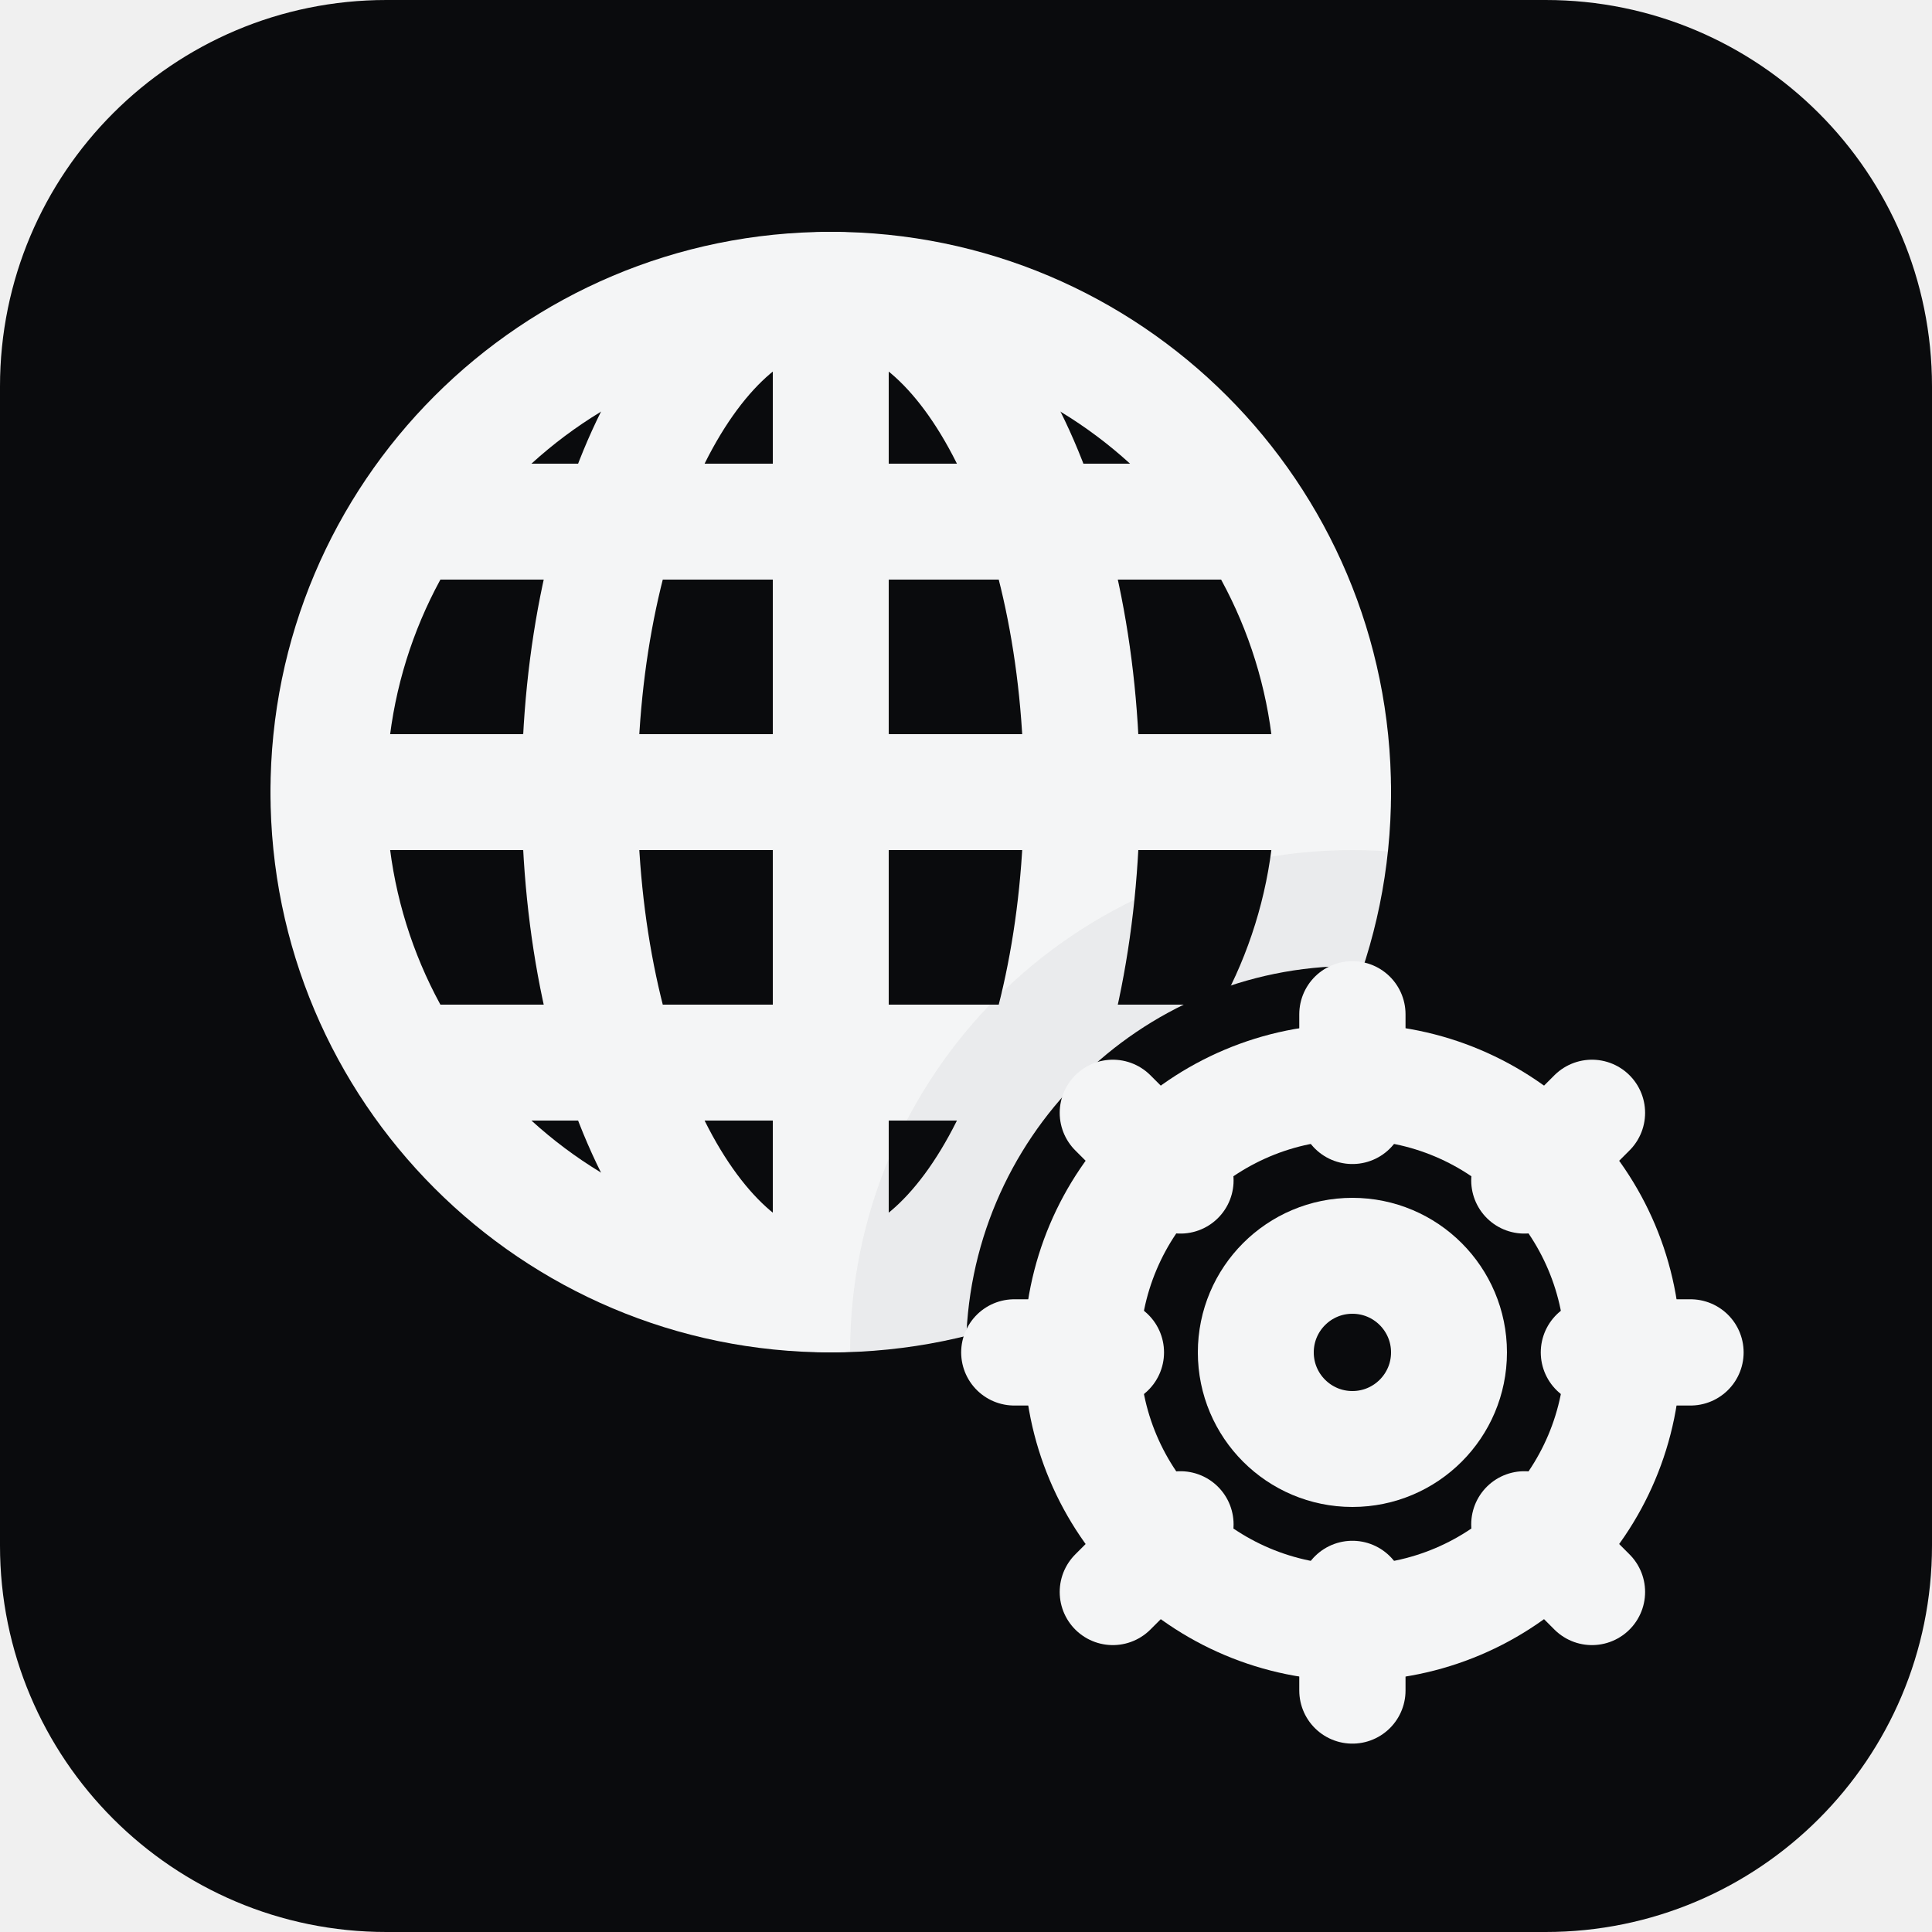
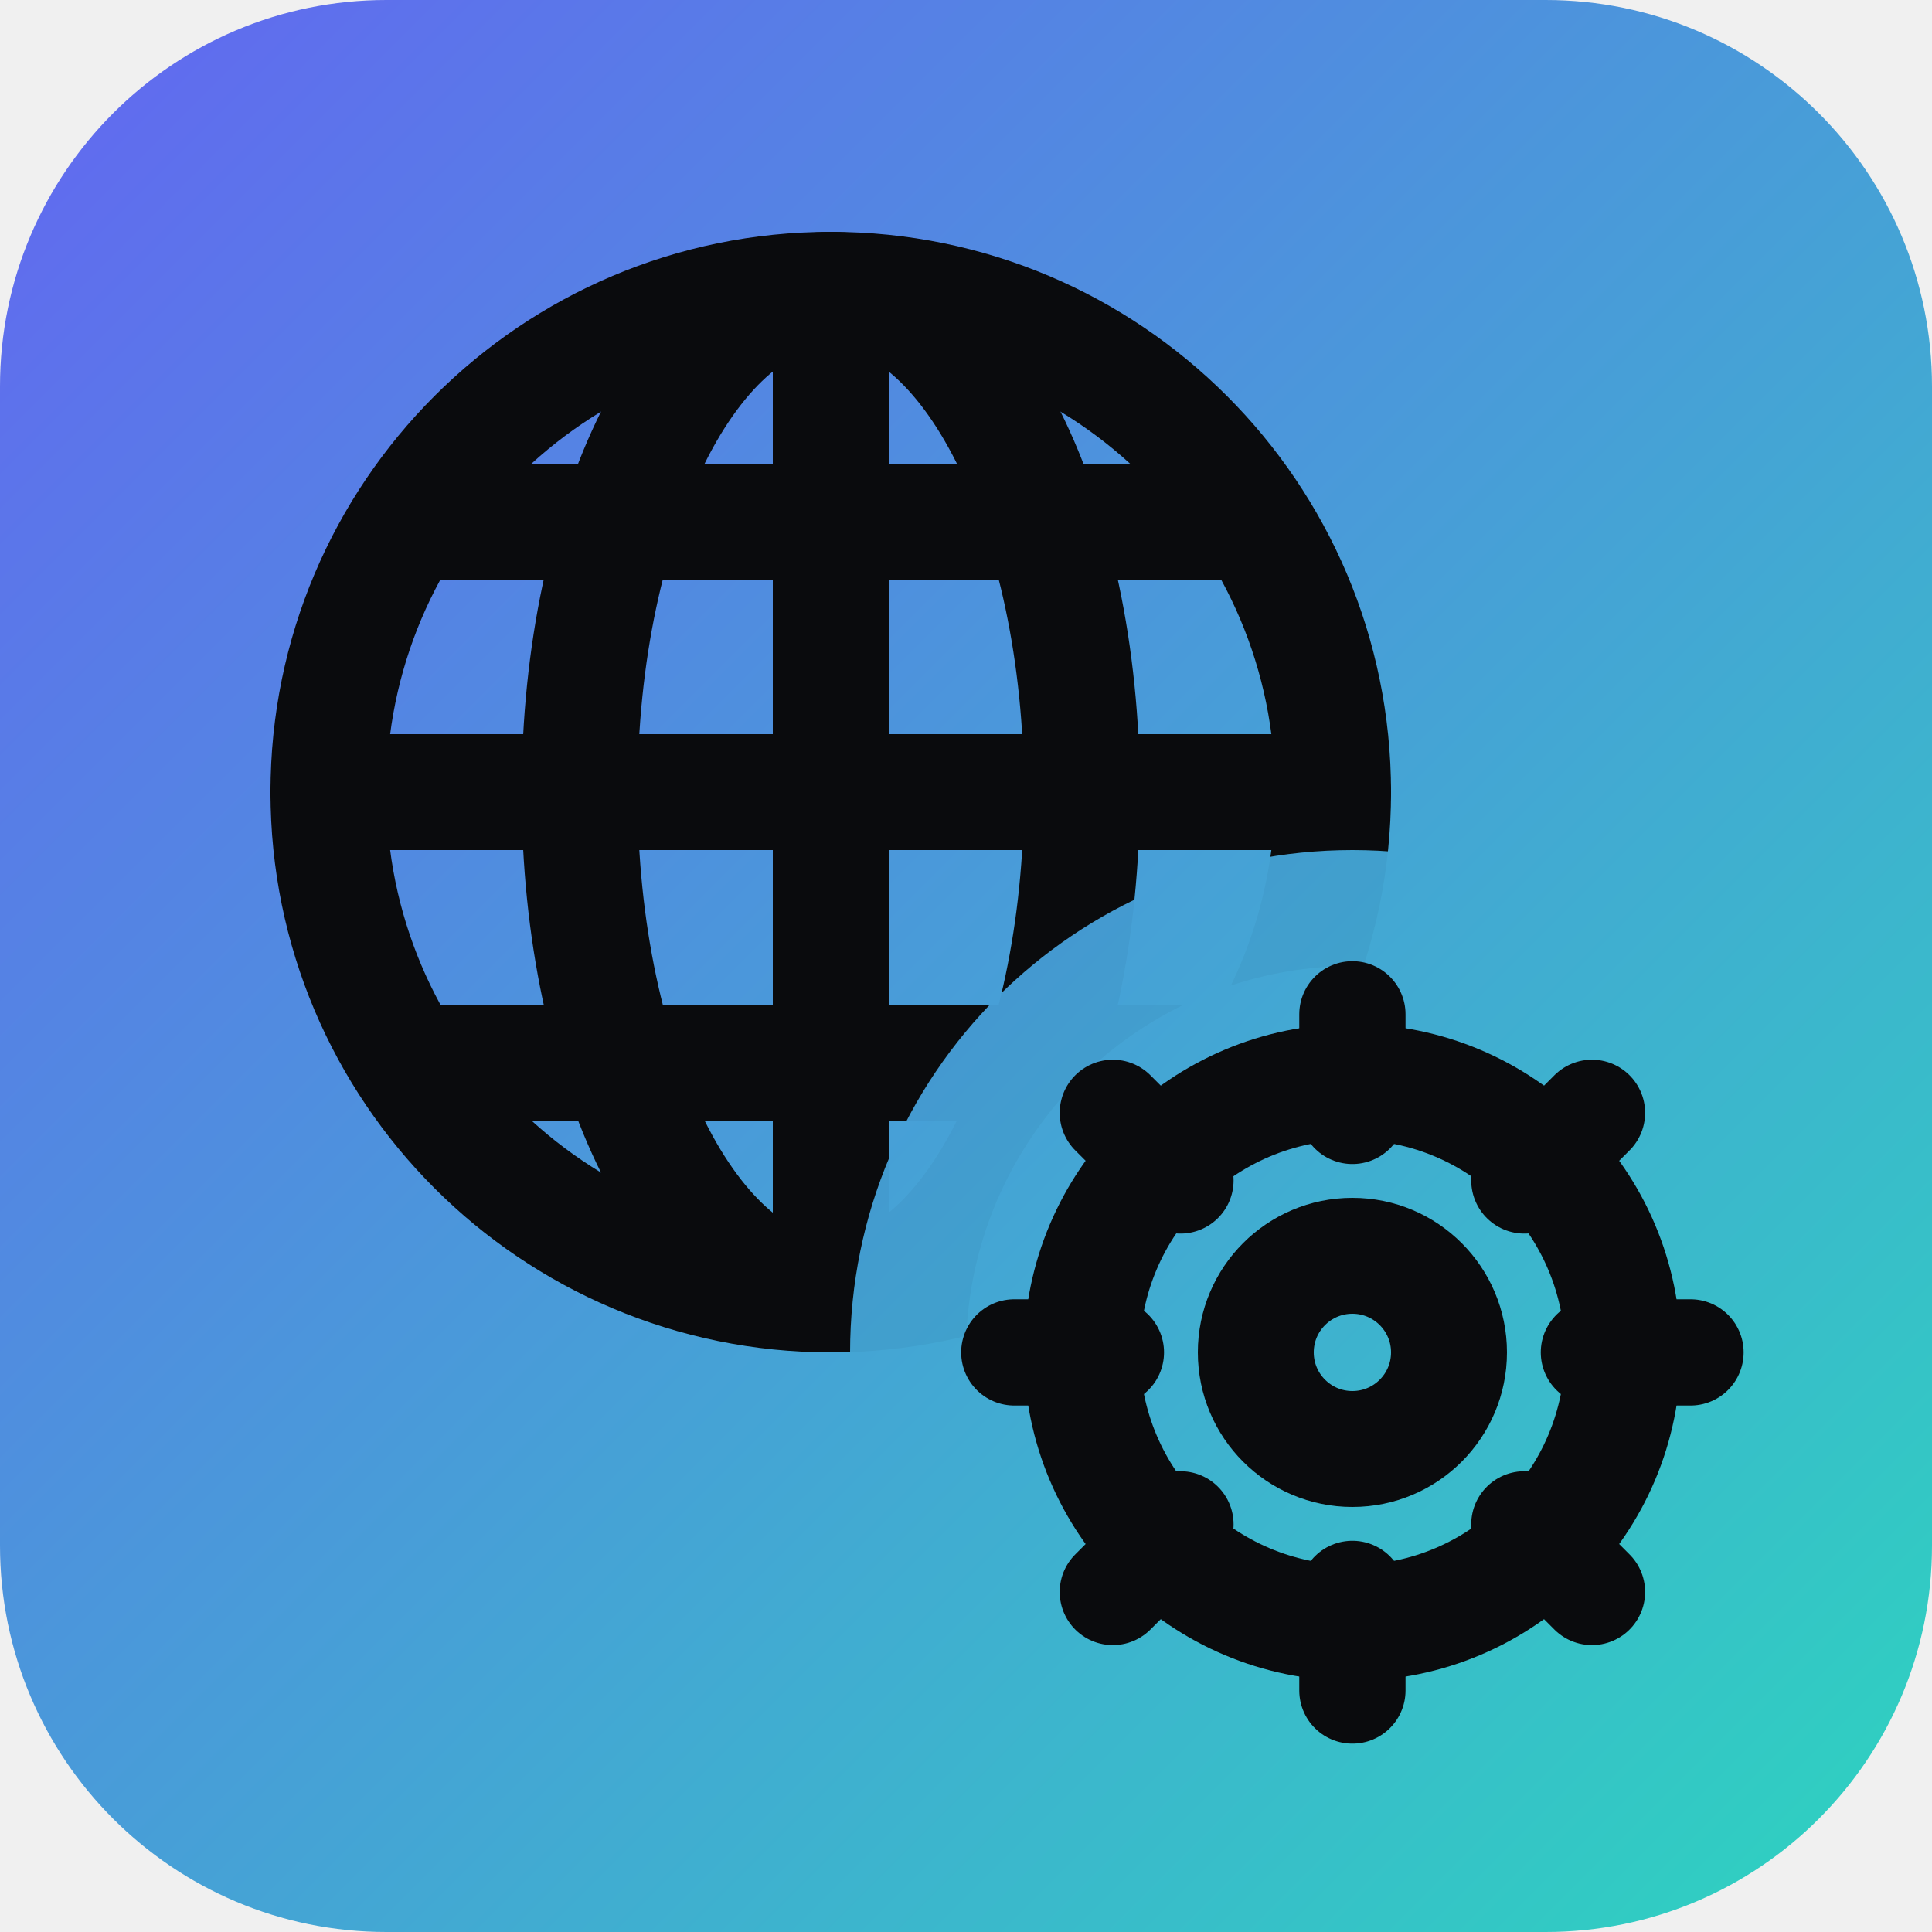
<svg xmlns="http://www.w3.org/2000/svg" width="64" height="64" viewBox="0 0 100 100">
-   <rect width="100" height="100" rx="20" fill="#0a0b0d" />
-   <g fill="none" stroke="#f4f5f6" stroke-width="6" stroke-linecap="round" stroke-linejoin="round">
-     <mask id="fk">
+   <defs>
+     <linearGradient id="bg" x1="0" y1="0" x2="100" y2="100" gradientUnits="userSpaceOnUse">
+       <stop offset="0" stop-color="#6366f1" />
+       <stop offset="1" stop-color="#2dd4bf" />
+     </linearGradient>
+   </defs>
+   <rect width="100" height="100" rx="20" fill="url(#bg)" />
+   <g fill="none" stroke="#0a0b0d" stroke-width="6" stroke-linecap="round" stroke-linejoin="round">
+     <mask id="afk">
      <rect width="100" height="100" fill="white" />
      <circle cx="70" cy="70" r="23" fill="black" />
    </mask>
-     <g mask="url(#fk)">
+     <g mask="url(#afk)">
      <circle cx="43" cy="41" r="26" />
      <path d="M43 15 V67" />
      <path d="M17 41 H69" />
      <ellipse cx="43" cy="41" rx="13" ry="26" />
      <path d="M22 27 H64" />
      <path d="M22 55 H64" />
    </g>
    <circle cx="70" cy="70" r="14" />
    <circle cx="70" cy="70" r="5" />
    <g stroke-width="5.5">
      <path d="M70 52.5 V57.5" />
      <path d="M70 82.5 V87.5" />
      <path d="M52.5 70 H57.5" />
      <path d="M82.5 70 H87.5" />
      <path d="M57.6 57.6 L61.1 61.1" />
      <path d="M78.9 78.9 L82.4 82.4" />
      <path d="M82.4 57.6 L78.9 61.1" />
      <path d="M61.1 78.9 L57.6 82.4" />
    </g>
  </g>
</svg>
